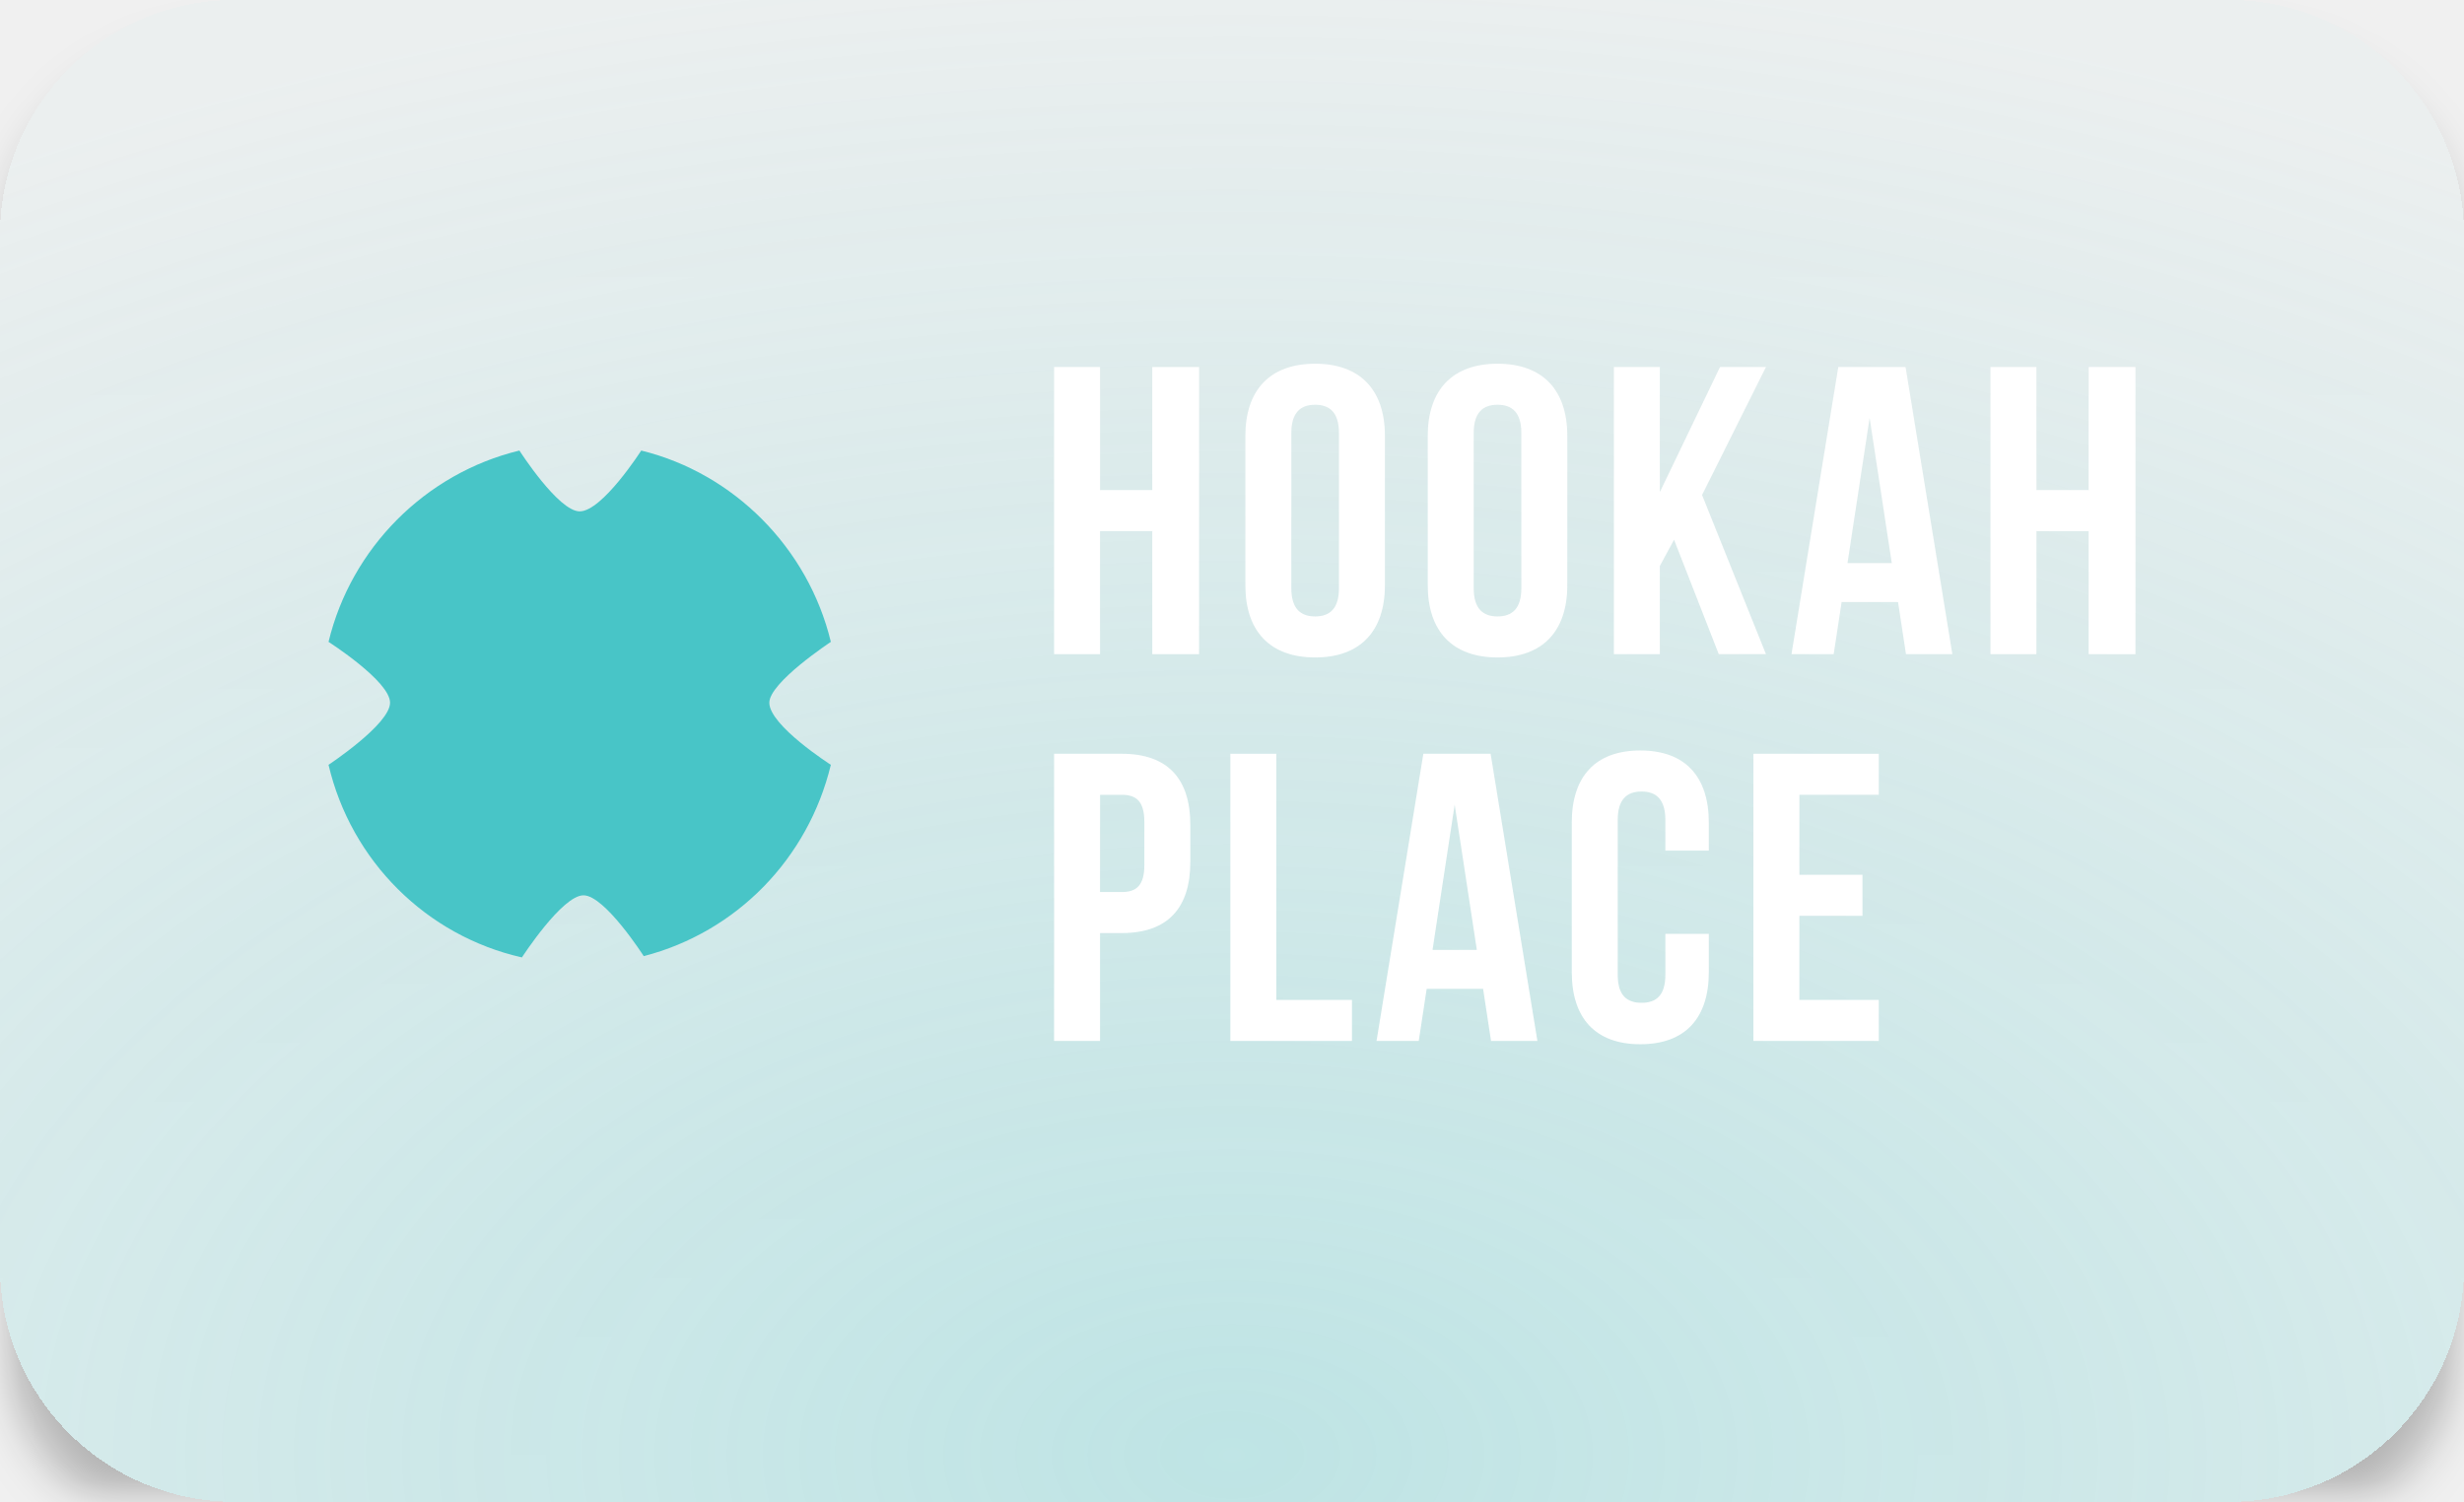
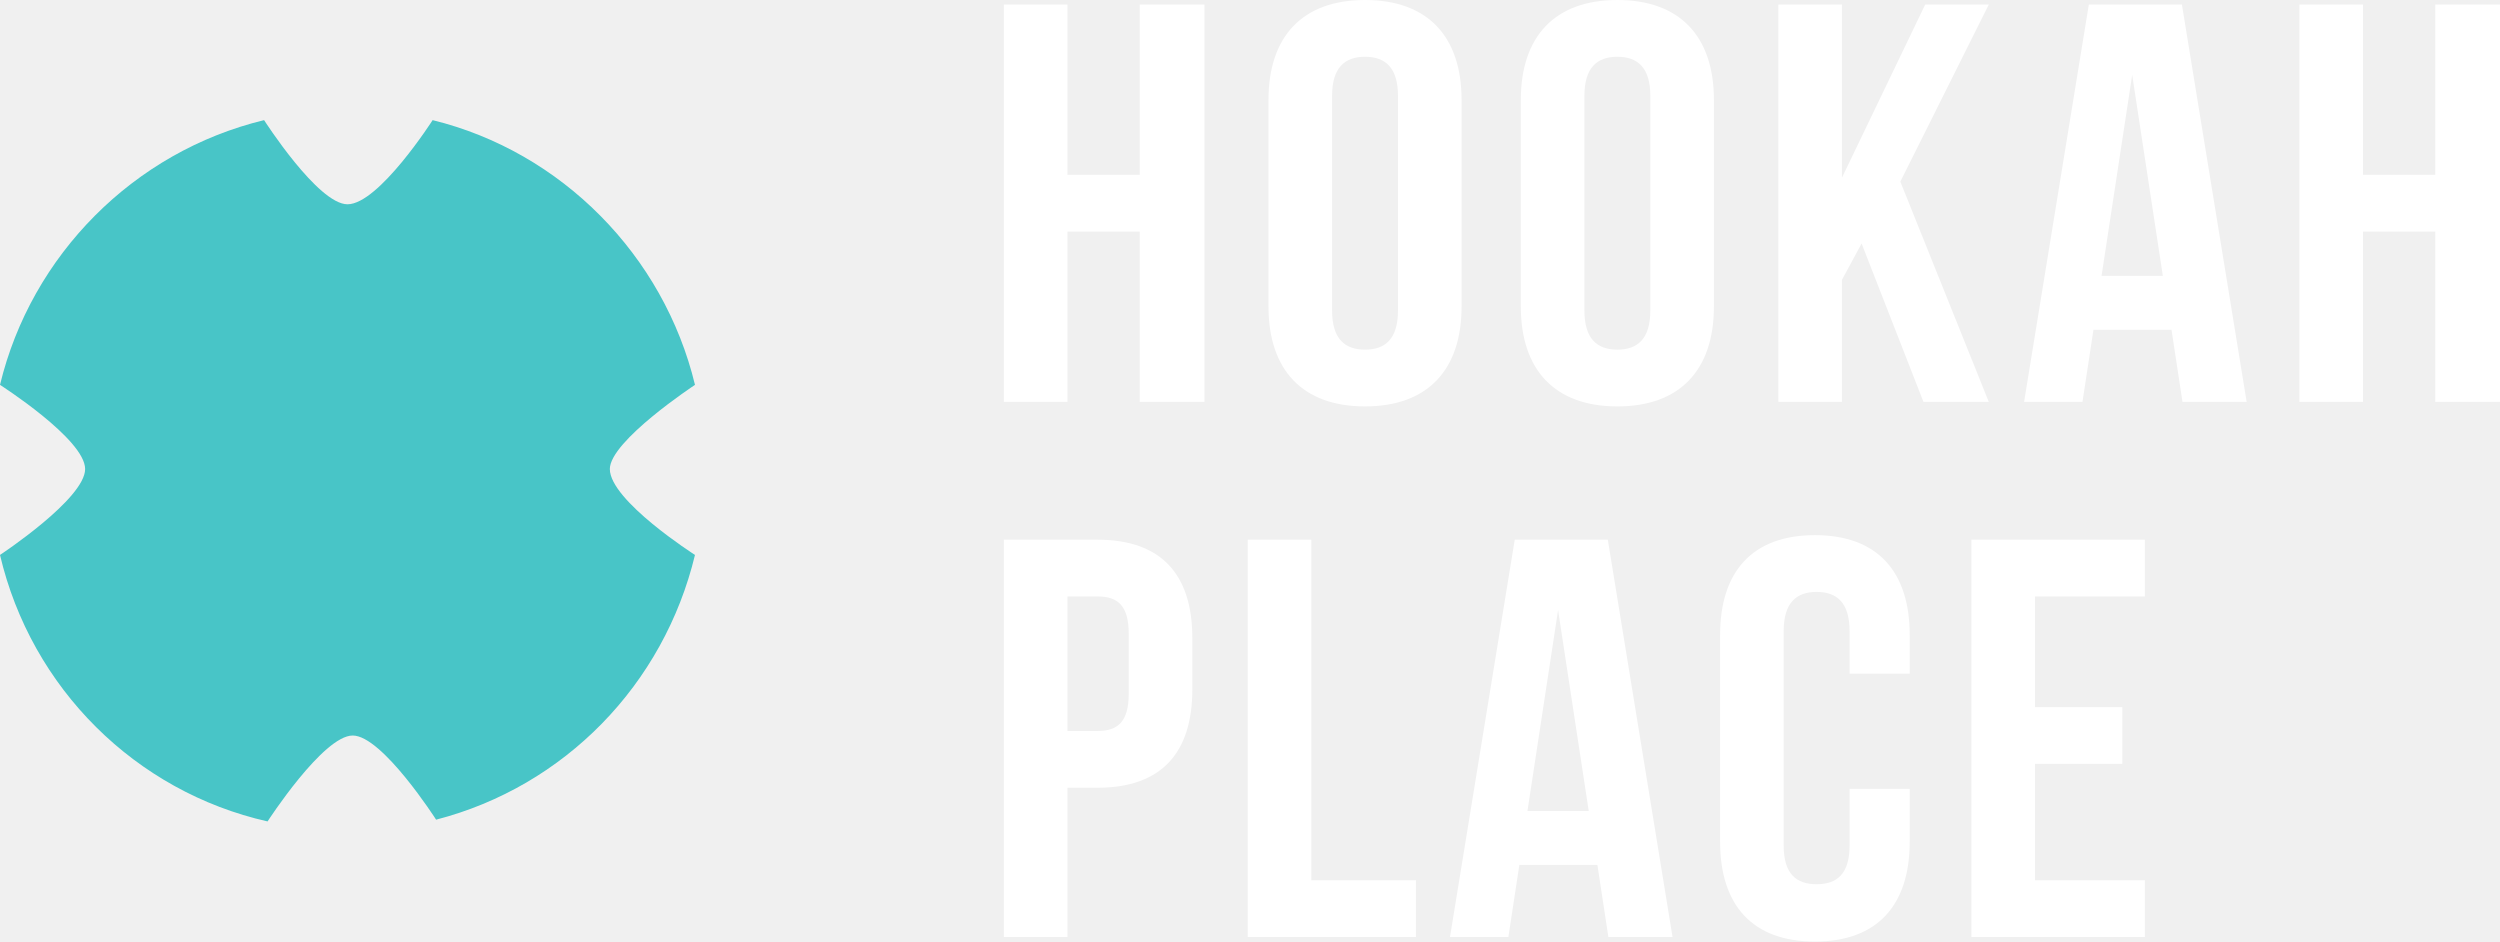
- <svg xmlns="http://www.w3.org/2000/svg" width="210" height="128" viewBox="4 4 210 128" fill="none">
-   <g filter="url(#filter0_d_3_443)">
-     <rect x="4" y="4" width="210" height="128" rx="20" fill="url(#paint0_linear_3_443)" fill-opacity="0.1" shape-rendering="crispEdges" />
-     <rect x="4" y="4" width="210" height="128" rx="20" fill="url(#paint1_radial_3_443)" fill-opacity="0.3" shape-rendering="crispEdges" />
-     <path d="M74.811 58.708C72.884 50.716 66.57 44.344 58.65 42.4C58.65 42.4 55.332 47.584 53.405 47.584C51.586 47.584 48.268 42.4 48.268 42.4C40.241 44.344 33.926 50.716 32 58.708C32 58.708 37.244 62.056 37.244 63.892C37.244 65.728 32 69.184 32 69.184C33.926 77.392 40.348 83.764 48.482 85.6C48.482 85.6 51.907 80.308 53.727 80.308C55.546 80.308 58.864 85.492 58.864 85.492C66.784 83.44 72.884 77.176 74.811 69.184C74.811 69.184 69.567 65.836 69.567 63.892C69.567 62.164 74.811 58.708 74.811 58.708Z" fill="#48C5C7" />
-     <path d="M97.755 59.755H93.838V35.28H97.755V45.769H102.206V35.28H106.195V59.755H102.206V49.266H97.755V59.755Z" fill="white" />
-     <path d="M110.139 41.154C110.139 37.238 112.24 35 116.086 35C119.932 35 122.033 37.238 122.033 41.154V53.881C122.033 57.797 119.932 60.035 116.086 60.035C112.24 60.035 110.139 57.797 110.139 53.881V41.154ZM114.056 54.126C114.056 55.874 114.84 56.538 116.086 56.538C117.333 56.538 118.116 55.874 118.116 54.126V40.909C118.116 39.161 117.333 38.496 116.086 38.496C114.84 38.496 114.056 39.161 114.056 40.909V54.126Z" fill="white" />
-     <path d="M125.683 41.154C125.683 37.238 127.784 35 131.63 35C135.476 35 137.577 37.238 137.577 41.154V53.881C137.577 57.797 135.476 60.035 131.63 60.035C127.784 60.035 125.683 57.797 125.683 53.881V41.154ZM129.6 54.126C129.6 55.874 130.383 56.538 131.63 56.538C132.876 56.538 133.66 55.874 133.66 54.126V40.909C133.66 39.161 132.876 38.496 131.63 38.496C130.383 38.496 129.6 39.161 129.6 40.909V54.126Z" fill="white" />
-     <path d="M146.675 50L145.464 52.238V59.755H141.547V35.28H145.464V45.944L150.592 35.28H154.509L149.061 46.189L154.509 59.755H150.485L146.675 50Z" fill="white" />
-     <path d="M170.394 59.755H166.441L165.765 55.315H160.957L160.281 59.755H156.684L160.672 35.28H166.406L170.394 59.755ZM161.456 51.993H165.231L163.343 39.615L161.456 51.993Z" fill="white" />
-     <path d="M177.56 59.755H173.643V35.28H177.56V45.769H182.012V35.28H186V59.755H182.012V49.266H177.56V59.755Z" fill="white" />
-     <path d="M99.607 68.245C103.524 68.245 105.447 70.378 105.447 74.294V77.475C105.447 81.392 103.524 83.525 99.607 83.525H97.755V92.72H93.838V68.245H99.607ZM97.755 71.741V80.028H99.607C100.853 80.028 101.53 79.469 101.53 77.72V74.049C101.53 72.301 100.853 71.741 99.607 71.741H97.755Z" fill="white" />
-     <path d="M108.86 68.245H112.777V89.224H119.223V92.72H108.86V68.245Z" fill="white" />
-     <path d="M135.029 92.72H131.077L130.4 88.28H125.592L124.916 92.72H121.319L125.308 68.245H131.041L135.029 92.72ZM126.091 84.958H129.866L127.978 72.58L126.091 84.958Z" fill="white" />
-     <path d="M149.638 83.594V86.846C149.638 90.762 147.644 93 143.798 93C139.952 93 137.958 90.762 137.958 86.846V74.119C137.958 70.203 139.952 67.965 143.798 67.965C147.644 67.965 149.638 70.203 149.638 74.119V76.496H145.934V73.874C145.934 72.126 145.151 71.462 143.905 71.462C142.658 71.462 141.875 72.126 141.875 73.874V87.091C141.875 88.839 142.658 89.469 143.905 89.469C145.151 89.469 145.934 88.839 145.934 87.091V83.594H149.638Z" fill="white" />
-     <path d="M157.356 78.559H162.734V82.056H157.356V89.224H164.123V92.72H153.439V68.245H164.123V71.741H157.356V78.559Z" fill="white" />
-   </g>
-   <defs>
-     <filter id="filter0_d_3_443" x="0" y="0" width="218" height="136" filterUnits="userSpaceOnUse" color-interpolation-filters="sRGB">
-       <feFlood flood-opacity="0" result="BackgroundImageFix" />
-       <feColorMatrix in="SourceAlpha" type="matrix" values="0 0 0 0 0 0 0 0 0 0 0 0 0 0 0 0 0 0 127 0" result="hardAlpha" />
-       <feOffset dy="4" />
-       <feGaussianBlur stdDeviation="2" />
-       <feComposite in2="hardAlpha" operator="out" />
-       <feColorMatrix type="matrix" values="0 0 0 0 0 0 0 0 0 0 0 0 0 0 0 0 0 0 0.25 0" />
-       <feBlend mode="normal" in2="BackgroundImageFix" result="effect1_dropShadow_3_443" />
-       <feBlend mode="normal" in="SourceGraphic" in2="effect1_dropShadow_3_443" result="shape" />
-     </filter>
-     <linearGradient id="paint0_linear_3_443" x1="109" y1="0" x2="109" y2="128" gradientUnits="userSpaceOnUse">
-       <stop stop-color="white" stop-opacity="0" />
-       <stop offset="1" stop-color="white" />
-     </linearGradient>
-     <radialGradient id="paint1_radial_3_443" cx="0" cy="0" r="1" gradientUnits="userSpaceOnUse" gradientTransform="translate(109 128) rotate(-90) scale(128 208.905)">
-       <stop stop-color="#48C5C7" />
-       <stop offset="1" stop-color="#48C5C7" stop-opacity="0.1" />
-     </radialGradient>
-   </defs>
+ <svg xmlns="http://www.w3.org/2000/svg" width="154" height="58" viewBox="0 0 154 58" fill="none">
+   <path d="M42.811 23.708C40.884 15.716 34.57 9.344 26.65 7.4C26.65 7.4 23.332 12.584 21.405 12.584C19.586 12.584 16.268 7.4 16.268 7.4C8.241 9.344 1.926 15.716 0 23.708C0 23.708 5.244 27.056 5.244 28.892C5.244 30.728 0 34.184 0 34.184C1.926 42.392 8.348 48.764 16.482 50.6C16.482 50.6 19.907 45.308 21.727 45.308C23.546 45.308 26.864 50.492 26.864 50.492C34.784 48.44 40.884 42.176 42.811 34.184C42.811 34.184 37.566 30.836 37.566 28.892C37.566 27.164 42.811 23.708 42.811 23.708Z" fill="#48C5C7" />
+   <path d="M65.755 24.755H61.838V0.28H65.755V10.769H70.207V0.28H74.195V24.755H70.207V14.266H65.755V24.755Z" fill="white" />
+   <path d="M78.139 6.154C78.139 2.238 80.24 0 84.086 0C87.932 0 90.033 2.238 90.033 6.154V18.881C90.033 22.797 87.932 25.035 84.086 25.035C80.24 25.035 78.139 22.797 78.139 18.881V6.154ZM82.056 19.126C82.056 20.874 82.84 21.538 84.086 21.538C85.333 21.538 86.116 20.874 86.116 19.126V5.909C86.116 4.161 85.333 3.497 84.086 3.497C82.84 3.497 82.056 4.161 82.056 5.909V19.126Z" fill="white" />
+   <path d="M93.683 6.154C93.683 2.238 95.784 0 99.63 0C103.476 0 105.577 2.238 105.577 6.154V18.881C105.577 22.797 103.476 25.035 99.63 25.035C95.784 25.035 93.683 22.797 93.683 18.881V6.154ZM97.6 19.126C97.6 20.874 98.383 21.538 99.63 21.538C100.876 21.538 101.66 20.874 101.66 19.126V5.909C101.66 4.161 100.876 3.497 99.63 3.497C98.383 3.497 97.6 4.161 97.6 5.909V19.126Z" fill="white" />
+   <path d="M114.675 15L113.464 17.238V24.755H109.547V0.28H113.464V10.944L118.592 0.28H122.509L117.061 11.189L122.509 24.755H118.485L114.675 15Z" fill="white" />
+   <path d="M138.394 24.755H134.441L133.765 20.315H128.957L128.281 24.755H124.684L128.672 0.28H134.406L138.394 24.755ZM129.456 16.993H133.231L131.343 4.615L129.456 16.993Z" fill="white" />
+   <path d="M145.56 24.755H141.643V0.28H145.56V10.769H150.012V0.28H154V24.755H150.012V14.266H145.56V24.755Z" fill="white" />
+   <path d="M67.607 33.245C71.524 33.245 73.447 35.378 73.447 39.294V42.475C73.447 46.392 71.524 48.525 67.607 48.525H65.755V57.72H61.838V33.245H67.607ZM65.755 36.741V45.028H67.607C68.853 45.028 69.53 44.468 69.53 42.72V39.049C69.53 37.301 68.853 36.741 67.607 36.741H65.755Z" fill="white" />
+   <path d="M76.86 33.245H80.777V54.224H87.223V57.72H76.86V33.245Z" fill="white" />
+   <path d="M103.029 57.72H99.076L98.4 53.28H93.592L92.916 57.72H89.319L93.308 33.245H99.041L103.029 57.72ZM94.091 49.958H97.866L95.978 37.58L94.091 49.958Z" fill="white" />
+   <path d="M117.638 48.594V51.846C117.638 55.762 115.644 58 111.798 58C107.952 58 105.958 55.762 105.958 51.846V39.119C105.958 35.203 107.952 32.965 111.798 32.965C115.644 32.965 117.638 35.203 117.638 39.119V41.496H113.934V38.874C113.934 37.126 113.151 36.462 111.905 36.462C110.658 36.462 109.875 37.126 109.875 38.874V52.091C109.875 53.839 110.658 54.468 111.905 54.468C113.151 54.468 113.934 53.839 113.934 52.091V48.594H117.638Z" fill="white" />
+   <path d="M125.356 43.559H130.734V47.056H125.356V54.224H132.123V57.72H121.439V33.245H132.123V36.741H125.356V43.559Z" fill="white" />
</svg>
